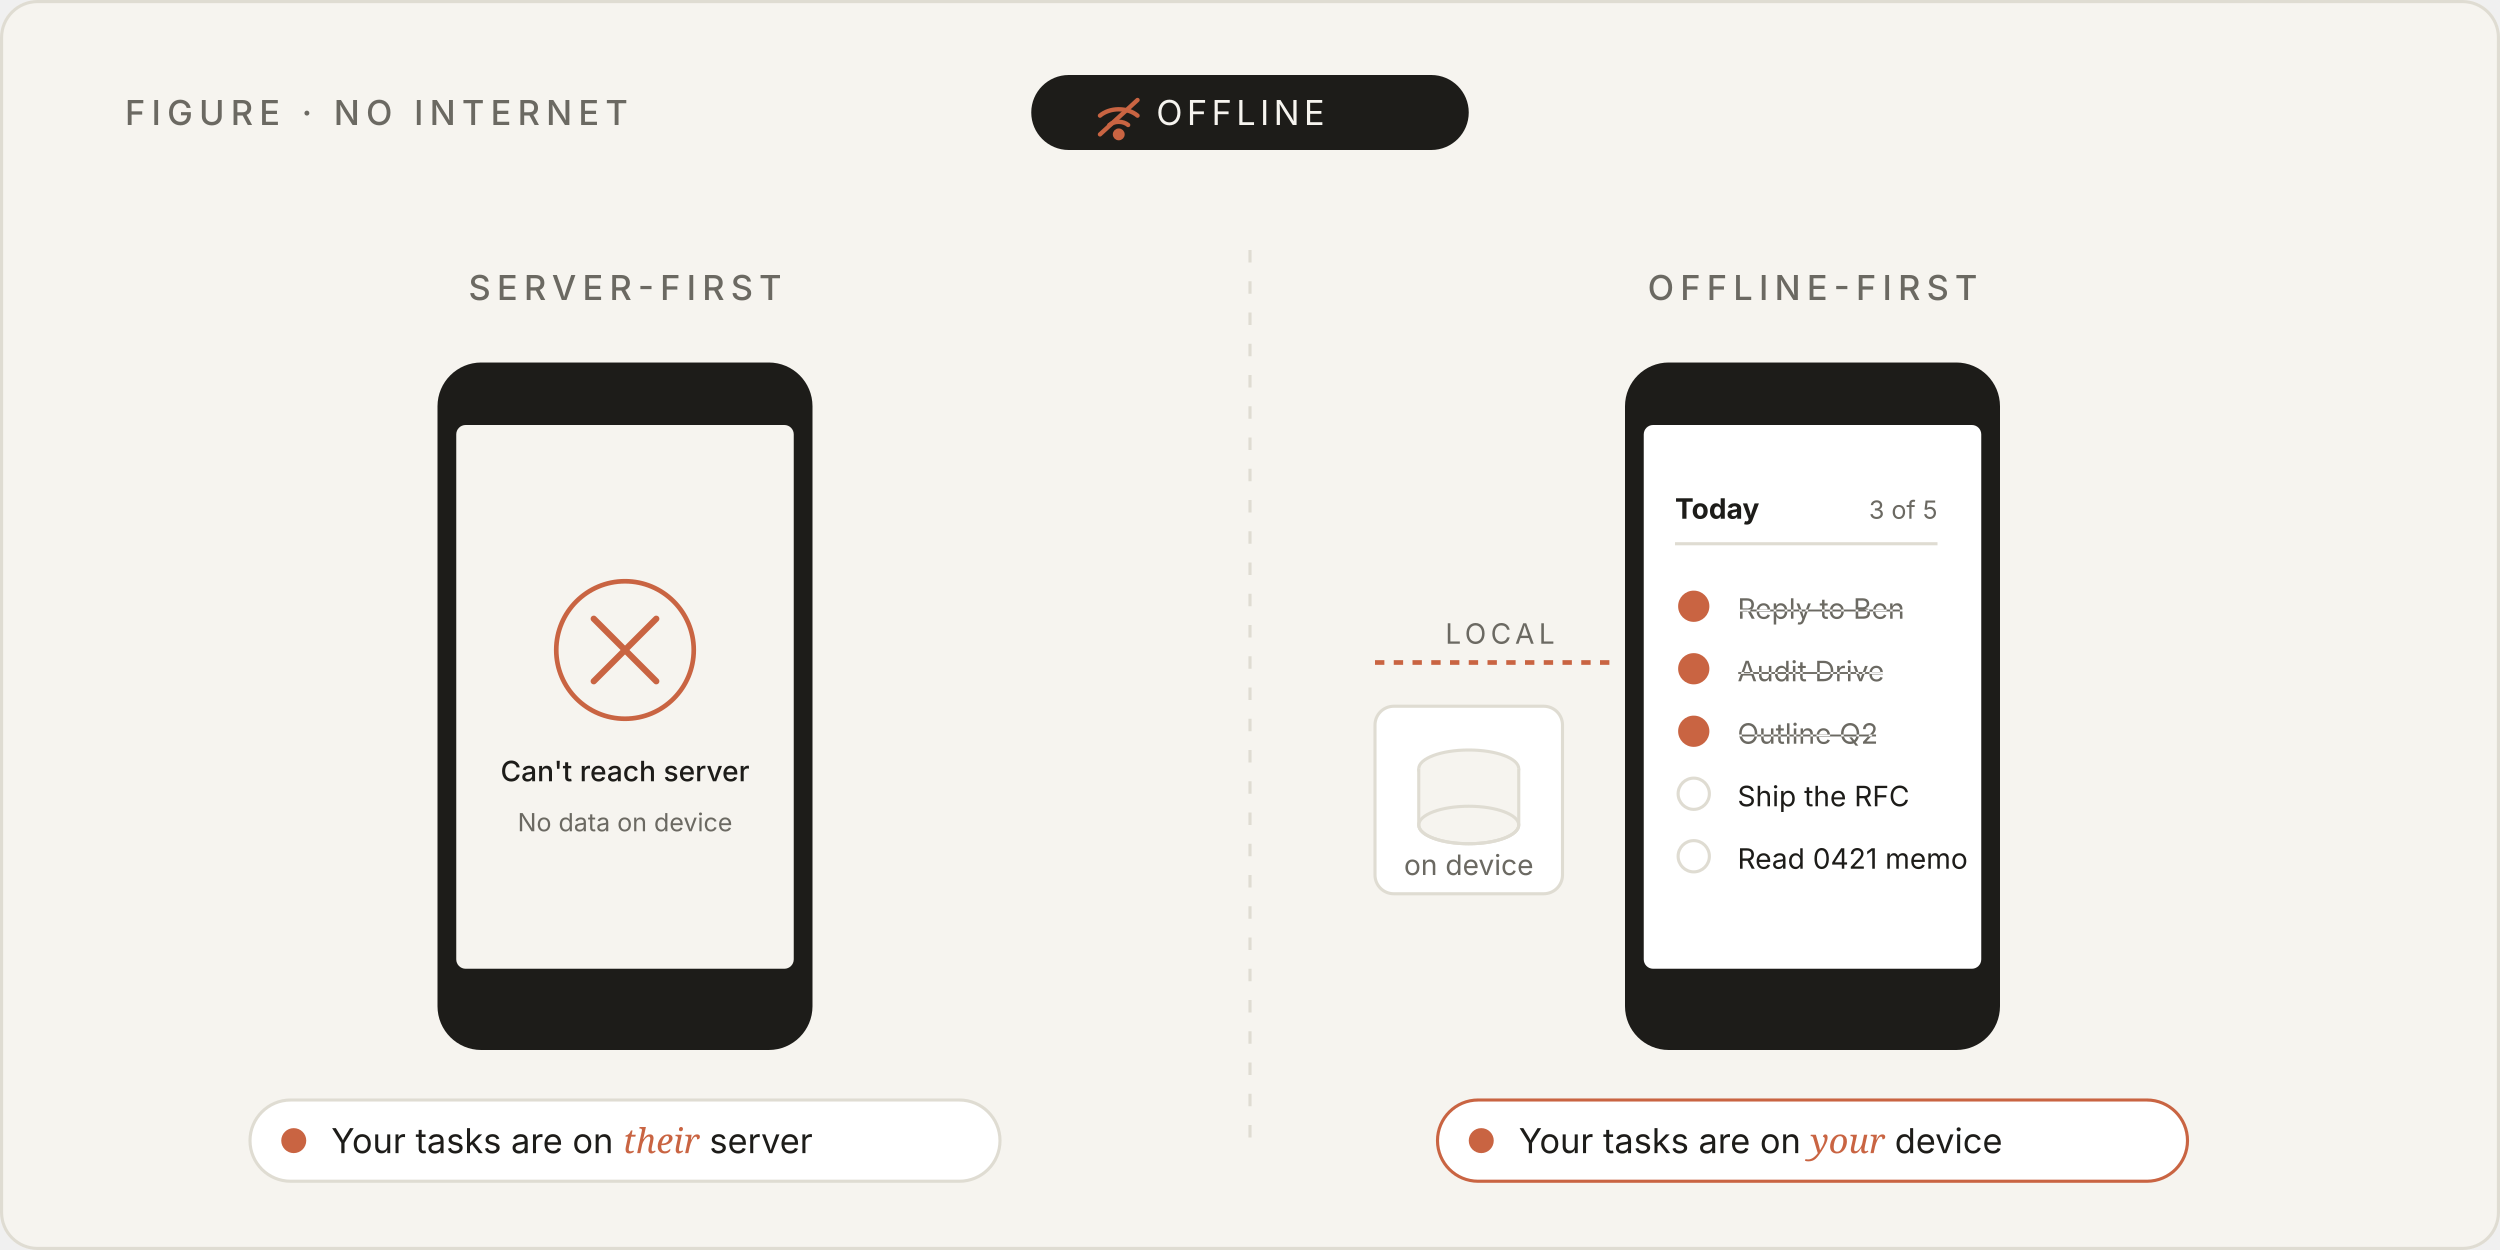
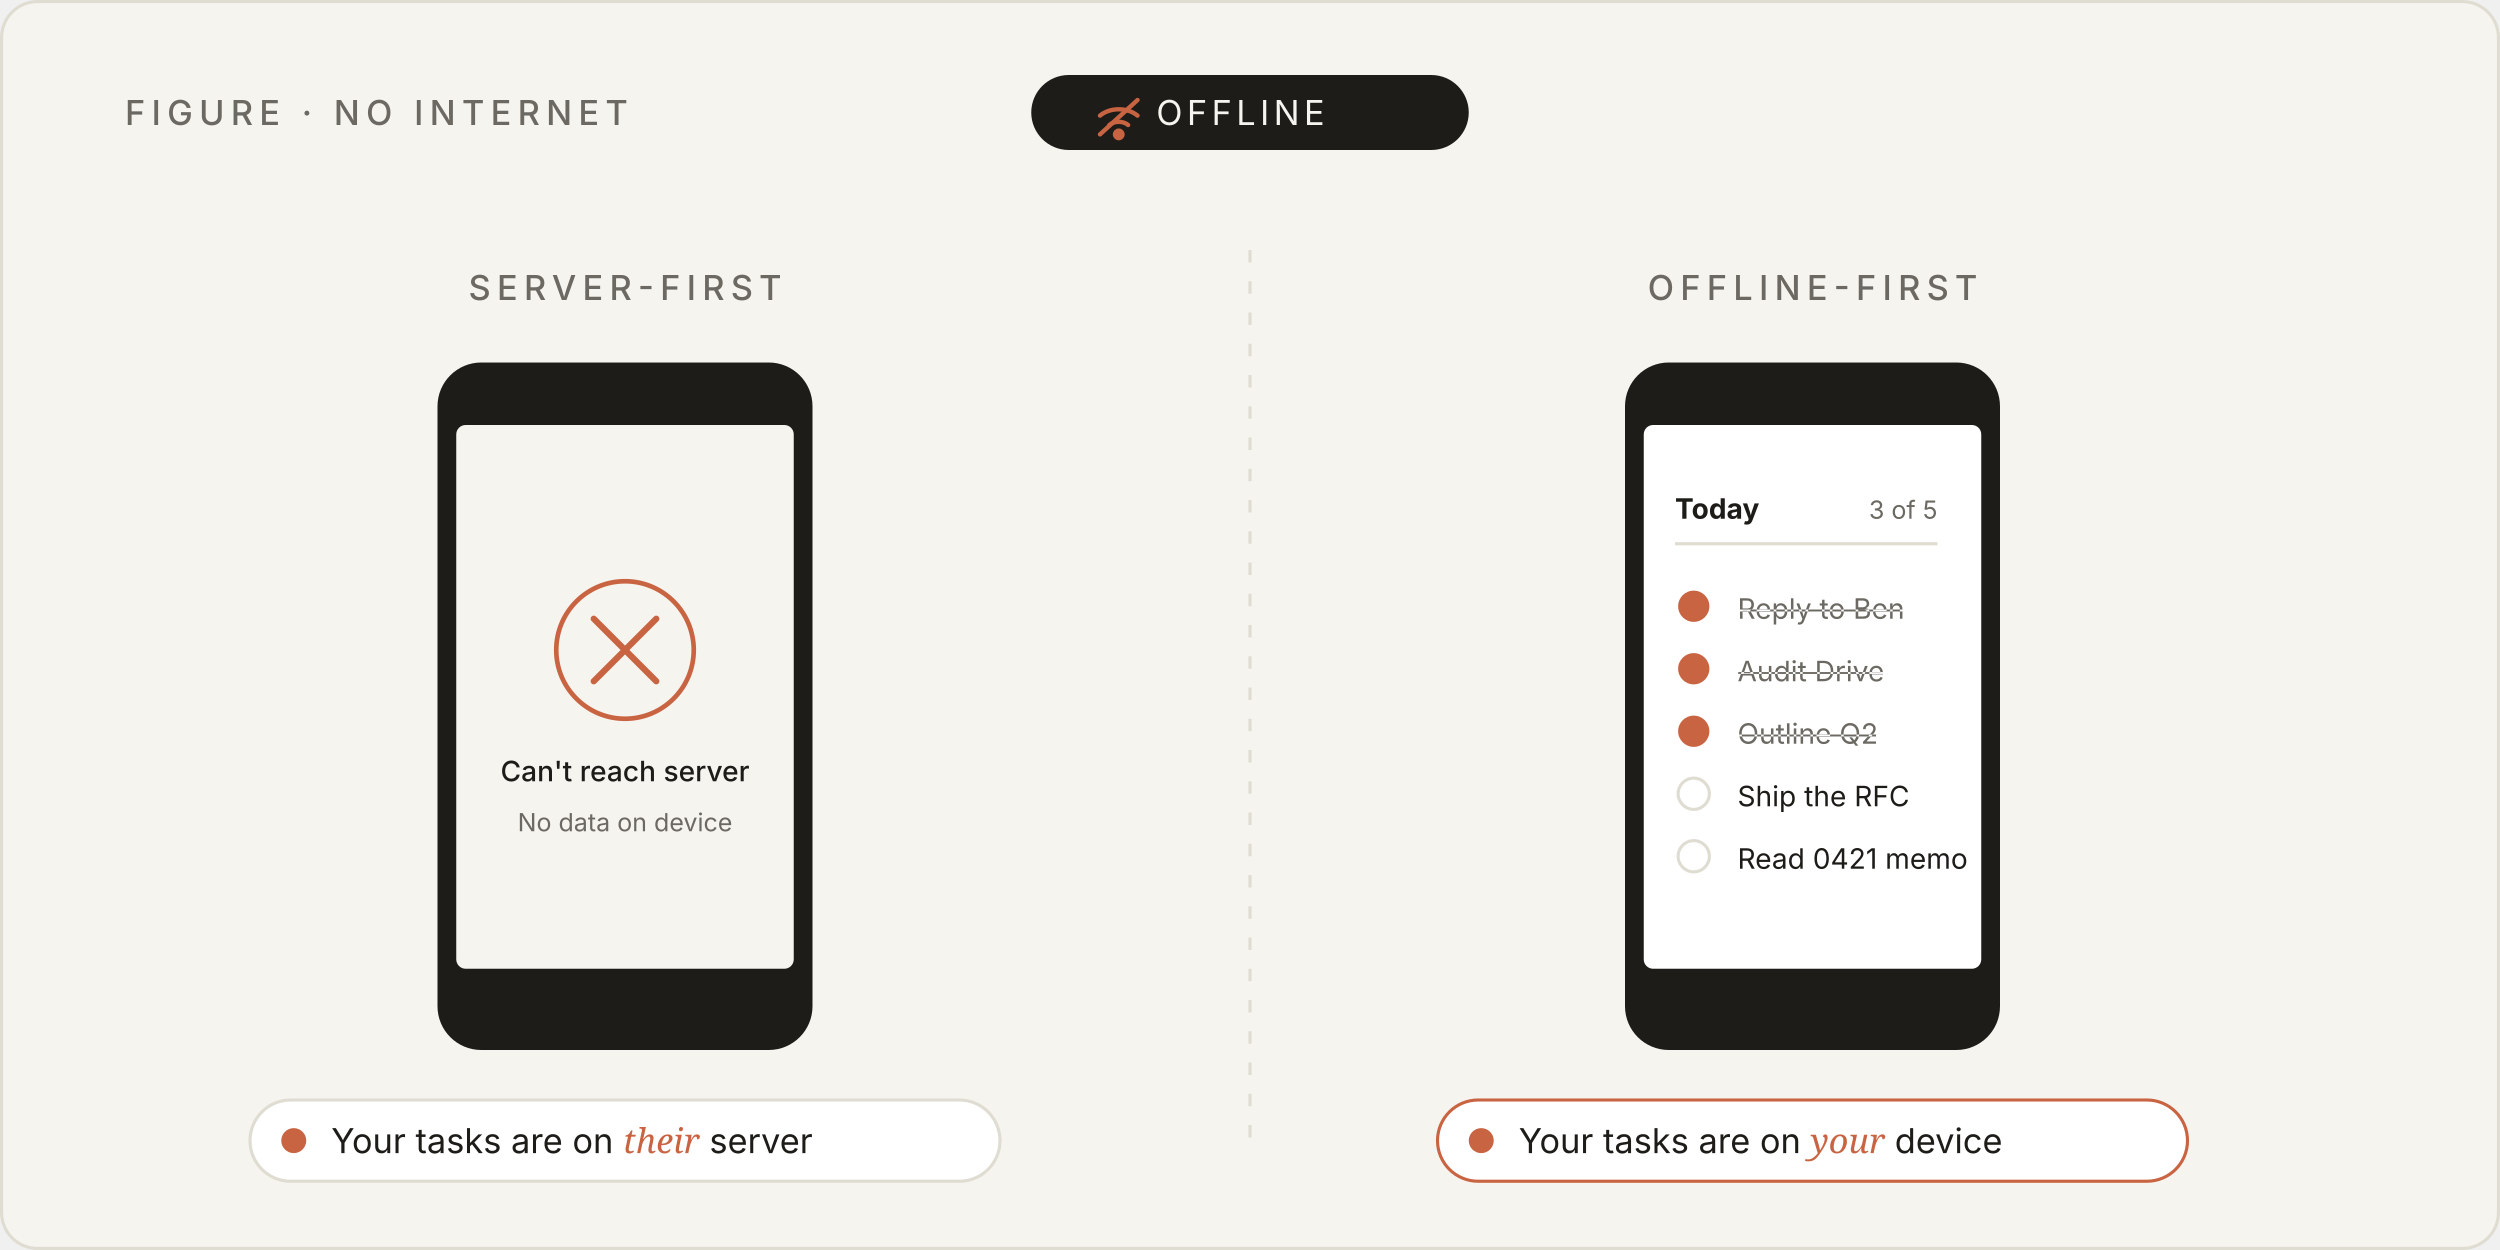
<svg xmlns="http://www.w3.org/2000/svg" viewBox="0 0 800 400" fill="none">
  <rect width="800" height="400" rx="12" fill="#f6f4ef" />
  <rect x="0.5" y="0.5" width="799" height="399" rx="11.5" stroke="#dfdcd2" />
  <text x="40" y="40" font-family="Inter, system-ui, sans-serif" font-size="11" font-weight="500" letter-spacing="2" fill="#6b6962">FIGURE · NO INTERNET</text>
  <g transform="translate(330, 24)">
    <rect width="140" height="24" rx="12" fill="#1d1c19" />
    <text x="40" y="16" font-family="Inter, system-ui, sans-serif" font-size="11" letter-spacing="1.4" fill="#f6f4ef">OFFLINE</text>
    <g transform="translate(20, 6)" stroke="#c96442" stroke-width="1.4" stroke-linecap="round" fill="none">
      <path d="M2,7 a8,6 0 0 1 12,0" />
      <path d="M5,10 a4,3 0 0 1 6,0" />
      <circle cx="8" cy="13" r="1.2" fill="#c96442" />
      <line x1="2" y1="13" x2="14" y2="2" />
    </g>
  </g>
  <line x1="400" y1="80" x2="400" y2="368" stroke="#dfdcd2" stroke-dasharray="4,6" />
  <g transform="translate(60, 96)">
    <text x="140" y="0" text-anchor="middle" font-family="Inter, system-ui, sans-serif" font-size="11" font-weight="500" letter-spacing="2" fill="#6b6962">SERVER-FIRST</text>
    <rect x="80" y="20" width="120" height="220" rx="14" fill="#1d1c19" />
    <rect x="86" y="40" width="108" height="174" rx="3" fill="#f6f4ef" />
    <g transform="translate(94, 92)">
      <circle cx="46" cy="20" r="22" fill="none" stroke="#c96442" stroke-width="1.5" />
      <line x1="36" y1="10" x2="56" y2="30" stroke="#c96442" stroke-width="2" stroke-linecap="round" />
      <line x1="56" y1="10" x2="36" y2="30" stroke="#c96442" stroke-width="2" stroke-linecap="round" />
      <text x="46" y="62" text-anchor="middle" font-family="Inter, system-ui, sans-serif" font-size="9" font-weight="500" fill="#1d1c19">Can't reach server</text>
      <text x="46" y="78" text-anchor="middle" font-family="Inter, system-ui, sans-serif" font-size="8" fill="#6b6962">No data on device</text>
    </g>
    <g transform="translate(20, 256)">
      <rect width="240" height="26" rx="13" fill="#ffffff" stroke="#dfdcd2" />
      <circle cx="14" cy="13" r="4" fill="#c96442" />
      <text x="26" y="17" font-family="Inter, system-ui, sans-serif" font-size="11" fill="#1d1c19">
        Your tasks are on <tspan font-family="Georgia, serif" font-style="italic" fill="#c96442">their</tspan> server
      </text>
    </g>
  </g>
  <g transform="translate(440, 96)">
    <text x="140" y="0" text-anchor="middle" font-family="Inter, system-ui, sans-serif" font-size="11" font-weight="500" letter-spacing="2" fill="#6b6962">OFFLINE-FIRST</text>
    <rect x="80" y="20" width="120" height="220" rx="14" fill="#1d1c19" />
    <rect x="86" y="40" width="108" height="174" rx="3" fill="#ffffff" />
    <g transform="translate(96, 60)">
      <text x="0" y="10" font-family="Inter, system-ui, sans-serif" font-size="9" font-weight="700" fill="#1d1c19">Today</text>
      <text x="84" y="10" text-anchor="end" font-family="Inter, system-ui, sans-serif" font-size="8" fill="#6b6962">3 of 5</text>
      <line x1="0" y1="18" x2="84" y2="18" stroke="#dfdcd2" />
      <g font-family="Inter, system-ui, sans-serif" font-size="9" fill="#1d1c19">
        <g transform="translate(0, 32)">
          <circle cx="6" cy="6" r="5" fill="#c96442" />
          <text x="20" y="10" fill="#6b6962" text-decoration="line-through">Reply to Ben</text>
        </g>
        <g transform="translate(0, 52)">
          <circle cx="6" cy="6" r="5" fill="#c96442" />
          <text x="20" y="10" fill="#6b6962" text-decoration="line-through">Audit Drive</text>
        </g>
        <g transform="translate(0, 72)">
          <circle cx="6" cy="6" r="5" fill="#c96442" />
          <text x="20" y="10" fill="#6b6962" text-decoration="line-through">Outline Q2</text>
        </g>
        <g transform="translate(0, 92)">
          <circle cx="6" cy="6" r="5" fill="none" stroke="#dfdcd2" />
          <text x="20" y="10">Ship the RFC</text>
        </g>
        <g transform="translate(0, 112)">
          <circle cx="6" cy="6" r="5" fill="none" stroke="#dfdcd2" />
          <text x="20" y="10">Read 0421 memo</text>
        </g>
      </g>
    </g>
-     <g transform="translate(0, 110)">
-       <line x1="0" y1="6" x2="78" y2="6" stroke="#c96442" stroke-width="1.5" stroke-dasharray="3,3" />
-       <text x="40" y="0" text-anchor="middle" font-family="Inter, system-ui, sans-serif" font-size="9" letter-spacing="1.4" fill="#6b6962">LOCAL</text>
-     </g>
-     <g transform="translate(0, 130)">
-       <rect width="60" height="60" rx="6" fill="#ffffff" stroke="#dfdcd2" />
-       <ellipse cx="30" cy="20" rx="16" ry="6" fill="#f6f4ef" stroke="#dfdcd2" />
-       <path d="M14,20 v18 a16,6 0 0 0 32,0 v-18" fill="#f6f4ef" stroke="#dfdcd2" />
-       <ellipse cx="30" cy="38" rx="16" ry="6" fill="none" stroke="#dfdcd2" />
-       <text x="30" y="54" text-anchor="middle" font-family="Inter, system-ui, sans-serif" font-size="9" fill="#6b6962">on device</text>
-     </g>
    <g transform="translate(20, 256)">
      <rect width="240" height="26" rx="13" fill="#ffffff" stroke="#c96442" />
      <circle cx="14" cy="13" r="4" fill="#c96442" />
      <text x="26" y="17" font-family="Inter, system-ui, sans-serif" font-size="11" fill="#1d1c19">
        Your tasks are on <tspan font-family="Georgia, serif" font-style="italic" fill="#c96442">your</tspan> device
      </text>
    </g>
  </g>
</svg>
